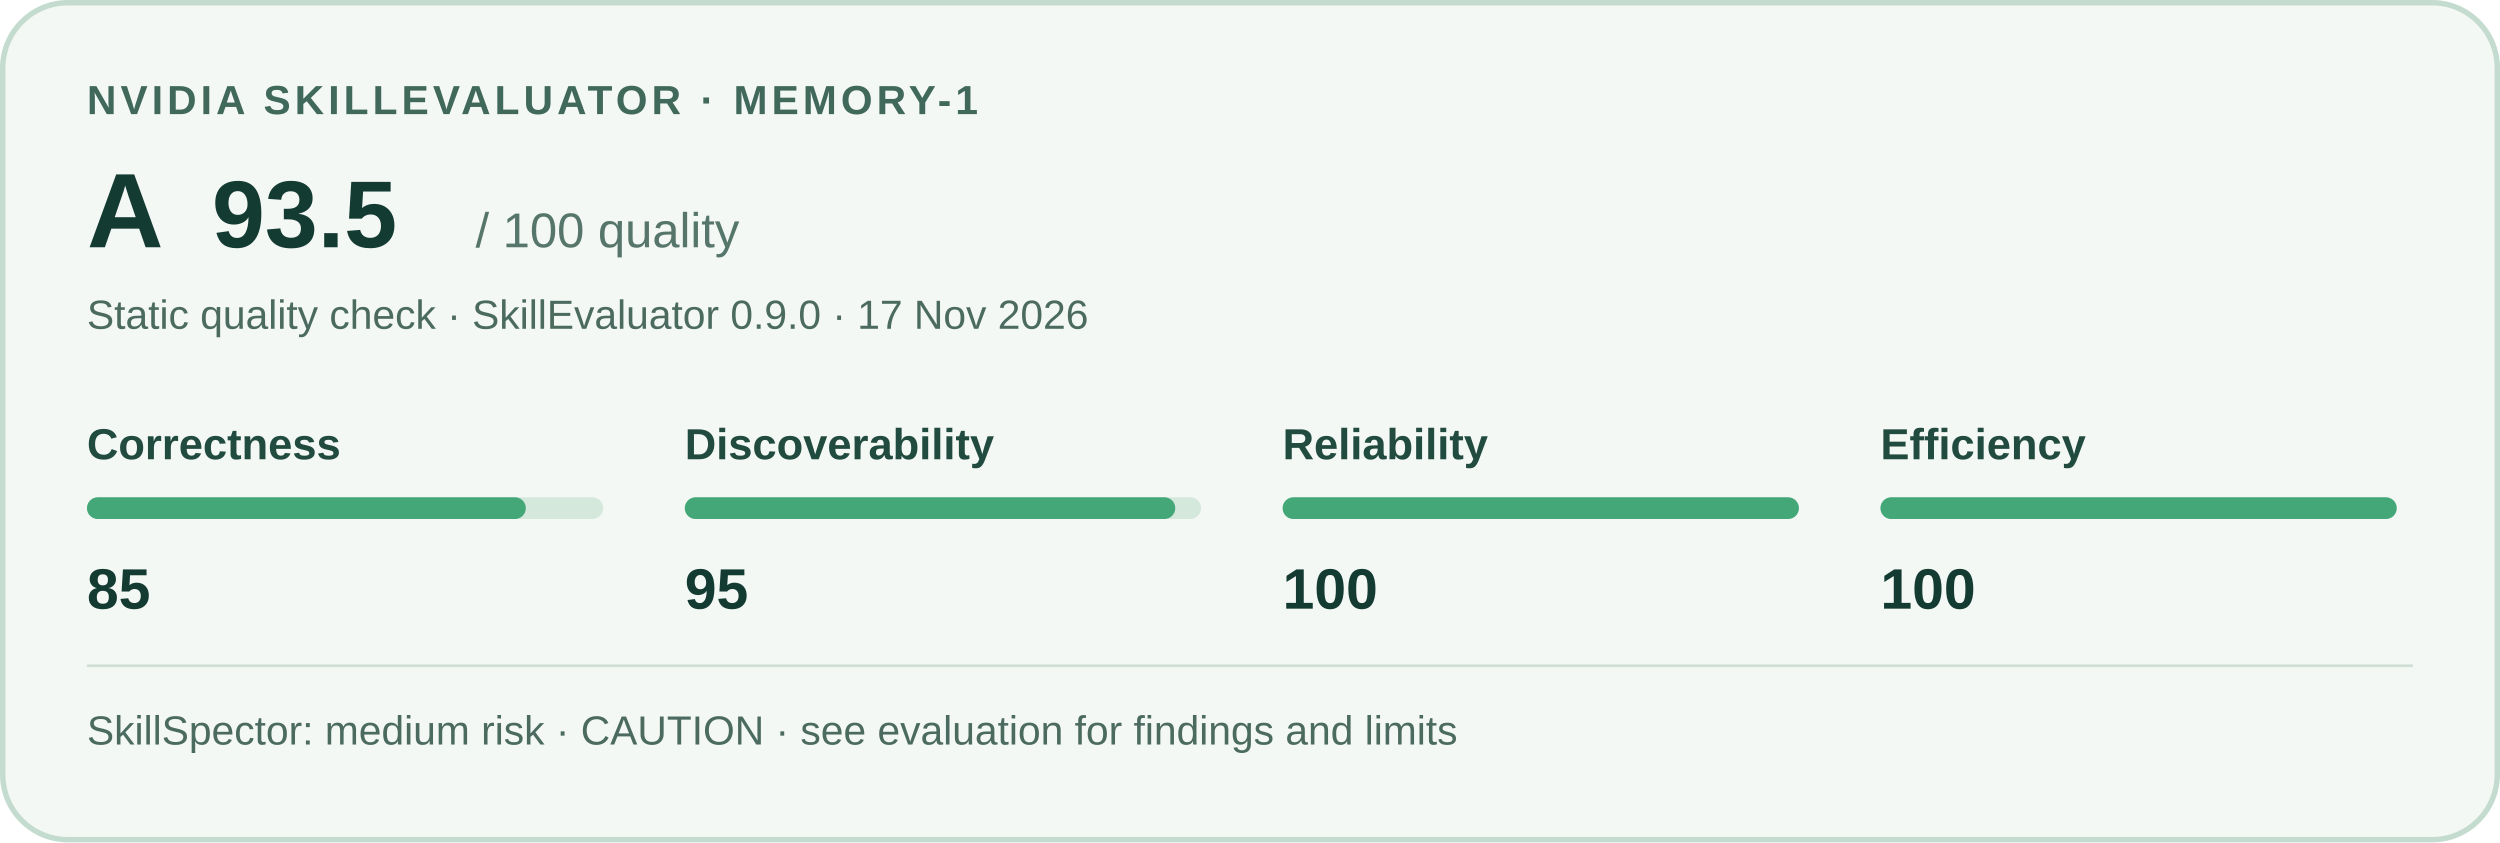
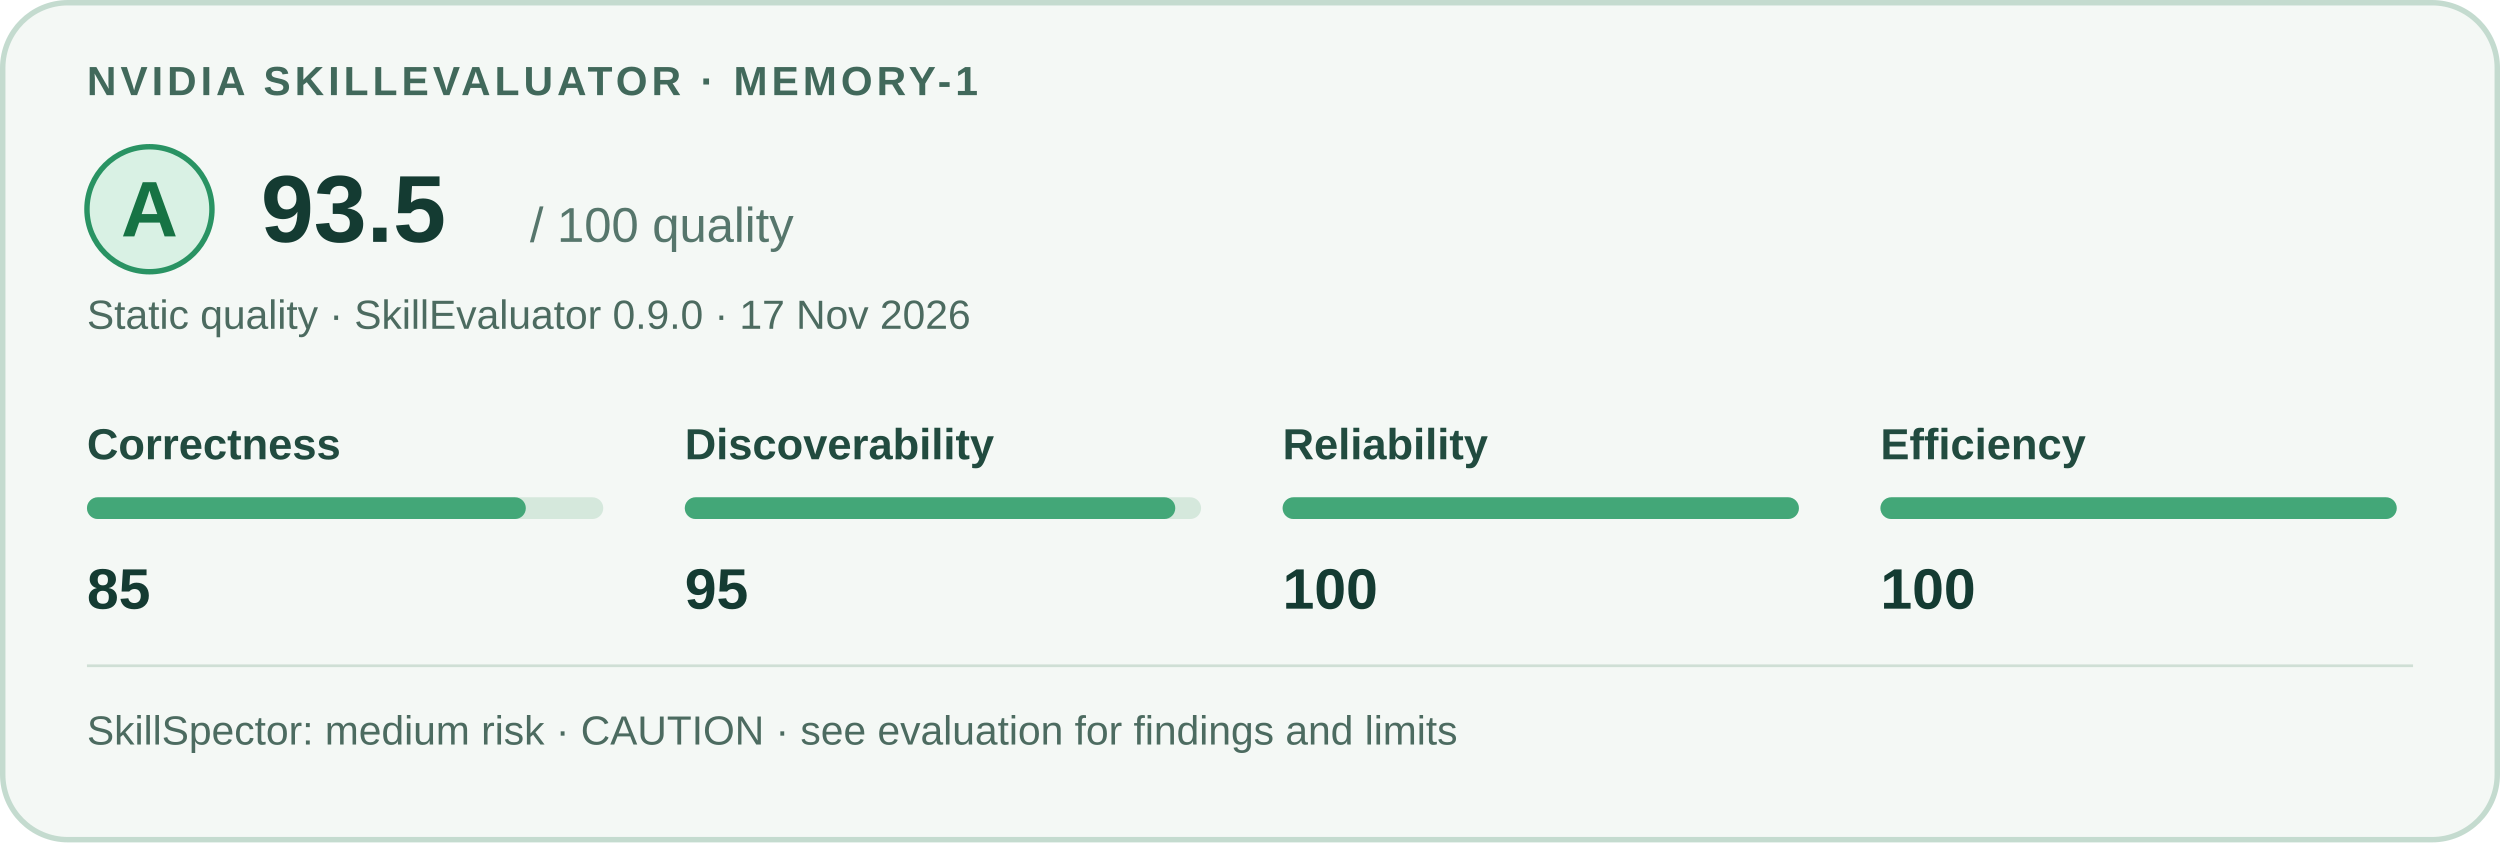
<svg xmlns="http://www.w3.org/2000/svg" width="920" height="310" viewBox="0 0 920 310" role="img" aria-labelledby="title desc">
  <rect x="1" y="1" width="918" height="308" rx="24" fill="#f4f8f5" stroke="#c4dbcf" stroke-width="2" />
-   <text x="32" y="42" fill="#41695b" font-family="Arial,sans-serif" font-size="15" font-weight="bold" letter-spacing="1.5">NVIDIA SKILLEVALUATOR · MEMORY-1</text>
-   <text x="32" y="91" fill="#143b32" font-family="Arial,sans-serif" font-size="39" font-weight="bold">A</text>
-   <text x="78" y="91" fill="#143b32" font-family="Arial,sans-serif" font-size="35" font-weight="bold">93.5</text>
-   <text x="175" y="91" fill="#56766c" font-family="Arial,sans-serif" font-size="18">/ 100 quality</text>
-   <text x="32" y="121" fill="#4c6b60" font-family="Arial,sans-serif" font-size="15">Static quality check · SkillEvaluator 0.9.0 · 17 Nov 2026</text>
+   <text x="32" y="35" fill="#41695b" font-family="Arial,sans-serif" font-size="15" font-weight="bold" letter-spacing="1.5">NVIDIA SKILLEVALUATOR · MEMORY-1</text>
+   <circle cx="55" cy="77" r="23" fill="#d9f1e4" stroke="#299363" stroke-width="2" />
+   <text x="55" y="87" fill="#167344" font-family="Arial,sans-serif" font-size="29" font-weight="bold" text-anchor="middle">A</text>
+   <text x="96" y="89" fill="#143b32" font-family="Arial,sans-serif" font-size="35" font-weight="bold">93.5</text>
+   <text x="195" y="89" fill="#56766c" font-family="Arial,sans-serif" font-size="18">/ 100 quality</text>
+   <text x="32" y="121" fill="#4c6b60" font-family="Arial,sans-serif" font-size="15">Static quality · SkillEvaluator 0.9.0 · 17 Nov 2026</text>
  <g font-family="Arial,sans-serif" font-size="16" fill="#214b3f" font-weight="bold">
    <text x="32" y="169">Correctness</text>
    <text x="252" y="169">Discoverability</text>
    <text x="472" y="169">Reliability</text>
    <text x="692" y="169">Efficiency</text>
  </g>
-   <g fill="#d5e8dc">
-     <rect x="32" y="183" width="190" height="8" rx="4" />
-     <rect x="252" y="183" width="190" height="8" rx="4" />
-     <rect x="472" y="183" width="190" height="8" rx="4" />
-     <rect x="692" y="183" width="190" height="8" rx="4" />
-   </g>
-   <g fill="#43a778">
-     <rect x="32" y="183" width="161.5" height="8" rx="4" />
-     <rect x="252" y="183" width="180.5" height="8" rx="4" />
-     <rect x="472" y="183" width="190" height="8" rx="4" />
-     <rect x="692" y="183" width="190" height="8" rx="4" />
+   <g>
+     <rect x="32" y="183" width="190" height="8" rx="4" fill="#d5e8dc" />
+     <rect x="32" y="183" width="161.5" height="8" rx="4" fill="#43a778" />
+     <rect x="252" y="183" width="190" height="8" rx="4" fill="#d5e8dc" />
+     <rect x="252" y="183" width="180.5" height="8" rx="4" fill="#43a778" />
+     <rect x="472" y="183" width="190" height="8" rx="4" fill="#d5e8dc" />
+     <rect x="472" y="183" width="190" height="8" rx="4" fill="#43a778" />
+     <rect x="692" y="183" width="190" height="8" rx="4" fill="#d5e8dc" />
+     <rect x="692" y="183" width="190" height="8" rx="4" fill="#43a778" />
  </g>
  <g font-family="Arial,sans-serif" font-size="21" fill="#143b32" font-weight="bold">
    <text x="32" y="224">85</text>
    <text x="252" y="224">95</text>
    <text x="472" y="224">100</text>
    <text x="692" y="224">100</text>
  </g>
  <path d="M32 245h856" stroke="#cfdfd5" />
  <text x="32" y="274" fill="#4c6b60" font-family="Arial,sans-serif" font-size="15">SkillSpector: medium risk · CAUTION · see evaluation for findings and limits</text>
</svg>
